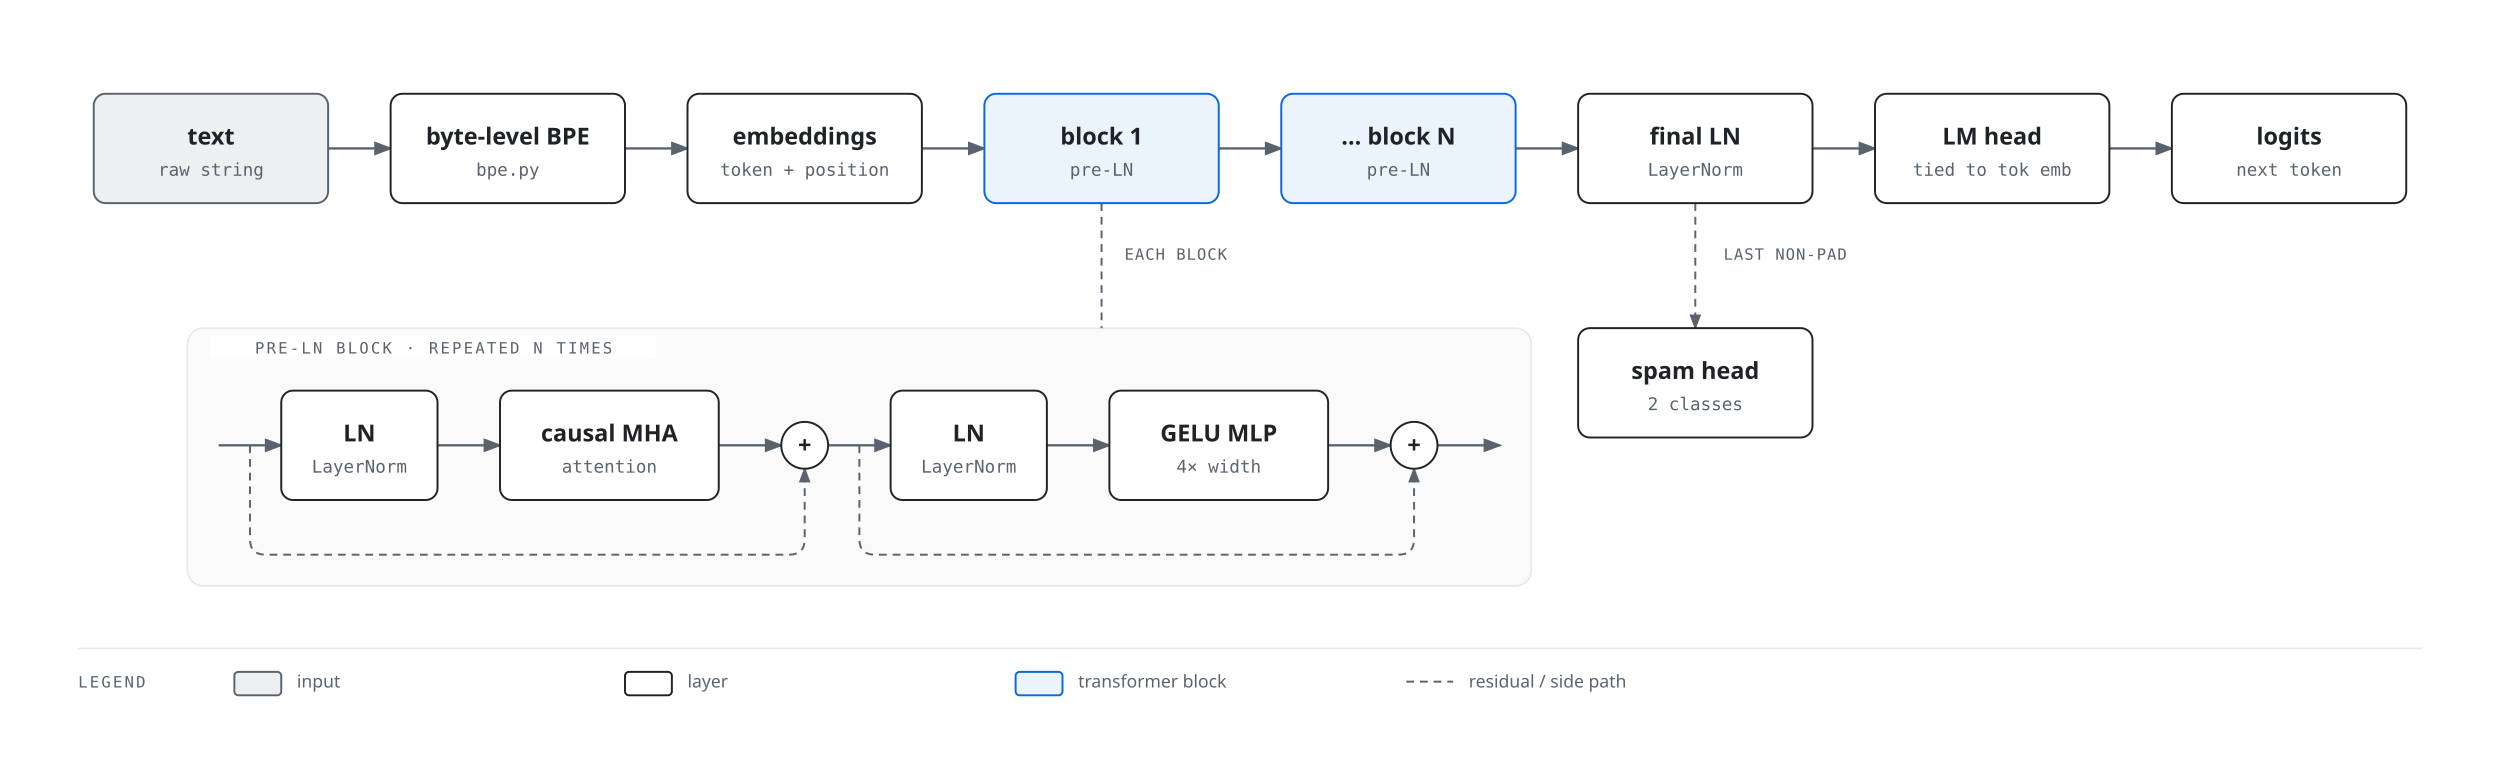
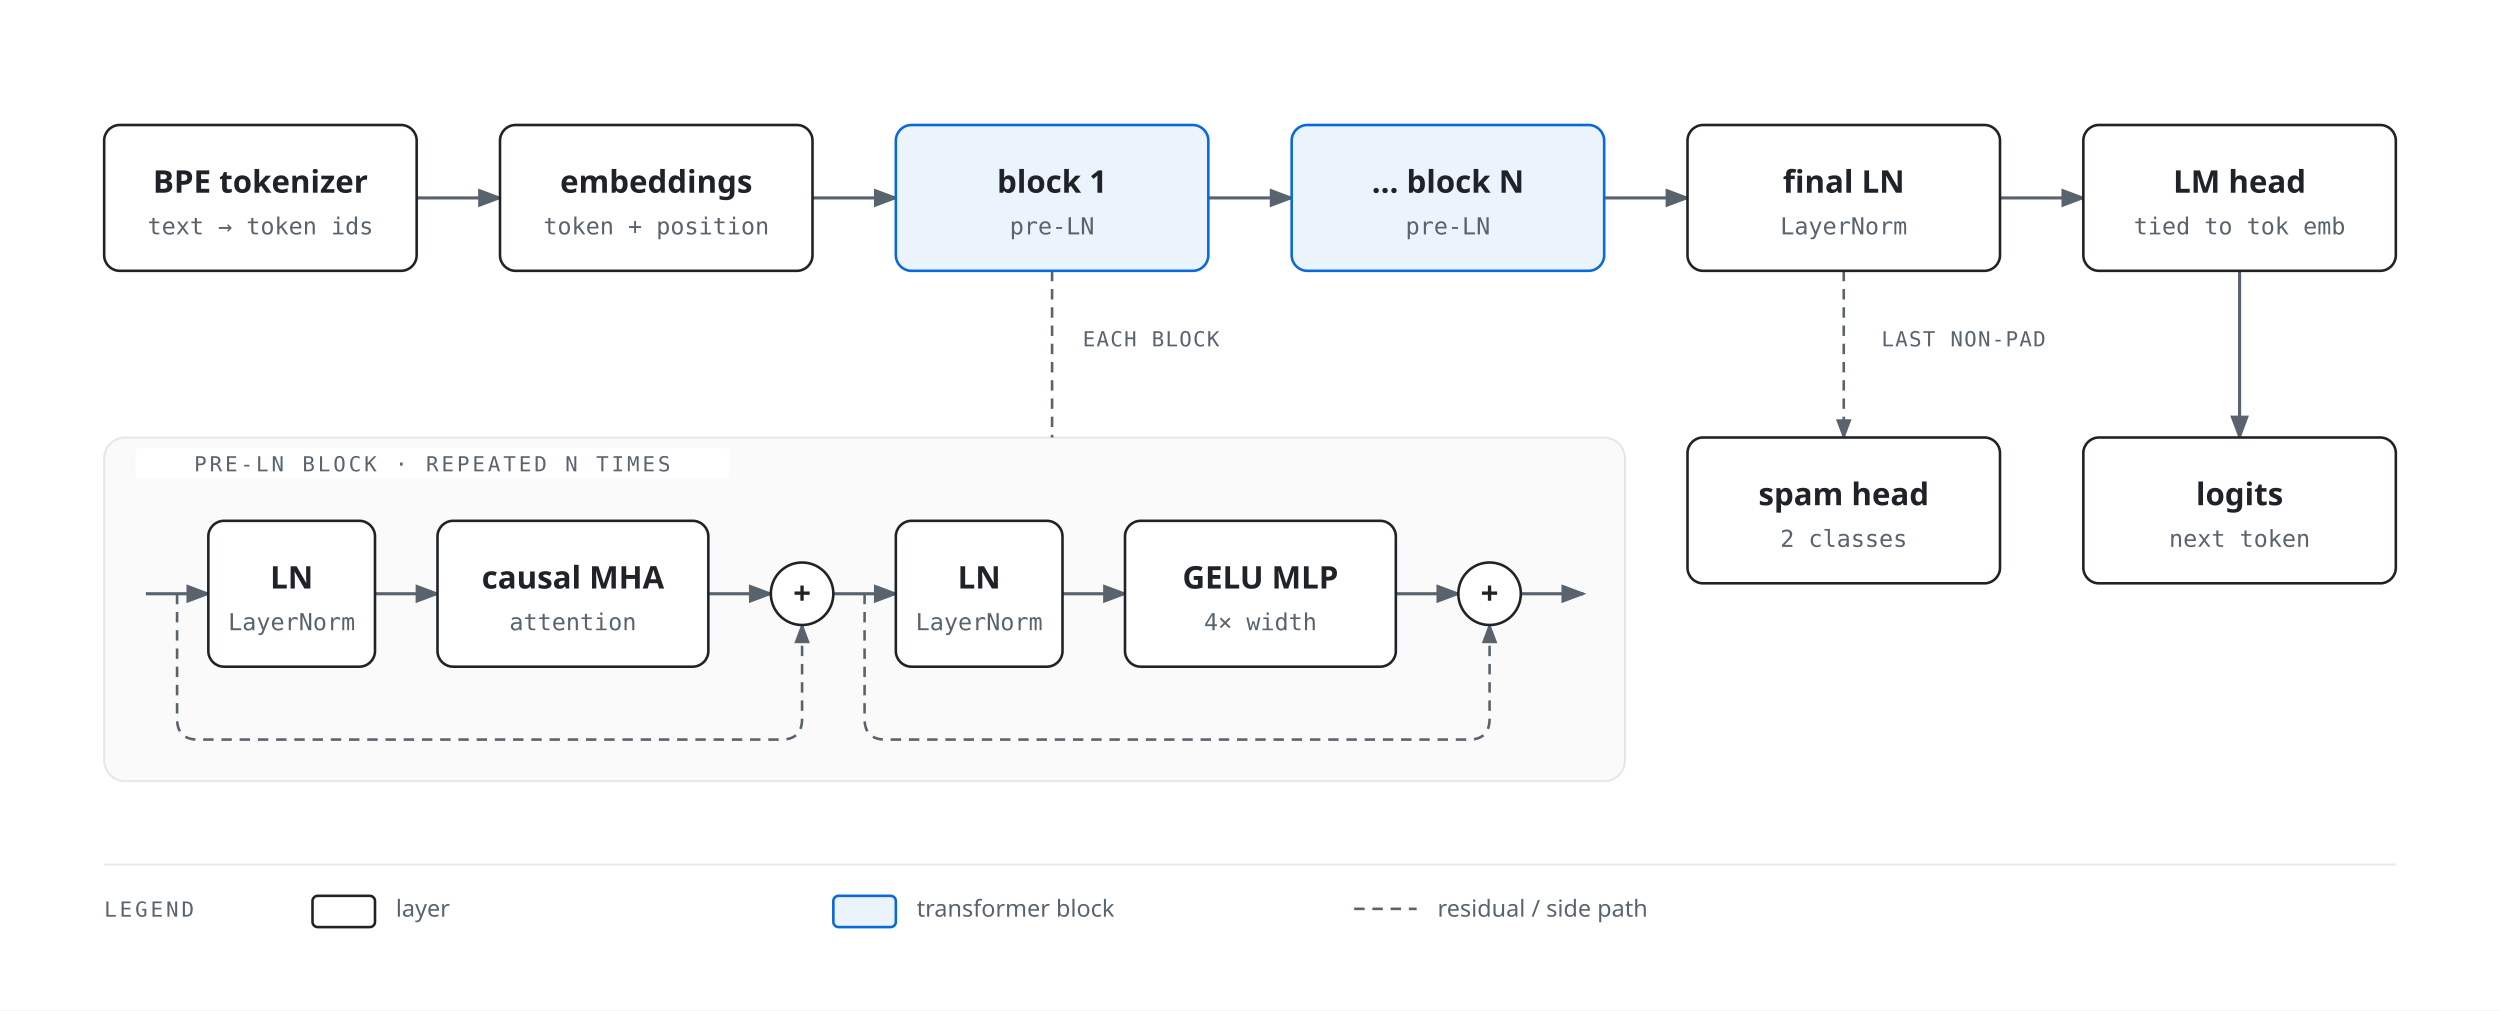
- <svg xmlns="http://www.w3.org/2000/svg" viewBox="0 0 1280 388" role="img" aria-labelledby="minigpt-model-title minigpt-model-desc" id="minigpt-model-root">
+ <svg xmlns="http://www.w3.org/2000/svg" viewBox="0 0 960 388" role="img" aria-labelledby="minigpt-model-title minigpt-model-desc" id="minigpt-model-root">
  <defs>
    <style>#minigpt-model-root { font-family: -apple-system, BlinkMacSystemFont, 'Segoe UI', 'Noto Sans', Helvetica, Arial, sans-serif; color: #1f2328; }
      #minigpt-model-root .diagram-container { width: 100%; overflow-x: auto; }
      @media print {
#minigpt-model-root .diagram-container { overflow-x: visible; }
}</style>
    <marker id="minigpt-model-arrow" markerWidth="8" markerHeight="6" refX="7" refY="3" orient="auto">
      <polygon points="0 0, 8 3, 0 6" fill="#59636e" />
    </marker>
    <marker id="minigpt-model-arrow-accent" markerWidth="8" markerHeight="6" refX="7" refY="3" orient="auto">
      <polygon points="0 0, 8 3, 0 6" fill="#0969da" />
    </marker>
    <marker id="minigpt-model-arrow-link" markerWidth="8" markerHeight="6" refX="7" refY="3" orient="auto">
      <polygon points="0 0, 8 3, 0 6" fill="#0969da" />
    </marker>
  </defs>
  <rect width="100%" height="100%" fill="#ffffff" />
-   <rect x="96" y="168" width="688" height="132" rx="8" fill="#1f2328" stroke="#1f2328" stroke-width="0.8" fill-opacity="0.02" stroke-opacity="0.10" />
-   <rect x="108" y="172" width="228" height="12" rx="2" fill="#ffffff" />
-   <text x="222" y="181" fill="#59636e" font-size="8" font-family="ui-monospace, SFMono-Regular, 'SF Mono', Menlo, Consolas, monospace" text-anchor="middle" letter-spacing="0.14em">PRE-LN BLOCK · REPEATED N TIMES</text>
-   <path d="M 168,76 L 200,76" fill="none" stroke="#59636e" stroke-width="1.2" marker-end="url(#minigpt-model-arrow)" />
-   <path d="M 320,76 L 352,76" fill="none" stroke="#59636e" stroke-width="1.2" marker-end="url(#minigpt-model-arrow)" />
-   <path d="M 472,76 L 504,76" fill="none" stroke="#59636e" stroke-width="1.2" marker-end="url(#minigpt-model-arrow)" />
-   <path d="M 624,76 L 656,76" fill="none" stroke="#59636e" stroke-width="1.2" marker-end="url(#minigpt-model-arrow)" />
-   <path d="M 776,76 L 808,76" fill="none" stroke="#59636e" stroke-width="1.2" marker-end="url(#minigpt-model-arrow)" />
-   <path d="M 928,76 L 960,76" fill="none" stroke="#59636e" stroke-width="1.2" marker-end="url(#minigpt-model-arrow)" />
-   <path d="M 1080,76 L 1112,76" fill="none" stroke="#59636e" stroke-width="1.2" marker-end="url(#minigpt-model-arrow)" />
-   <path d="M 868,104 L 868,168" fill="none" stroke="#59636e" stroke-width="1" stroke-dasharray="4,3" marker-end="url(#minigpt-model-arrow)" />
-   <path d="M 564,104 L 564,168" fill="none" stroke="#59636e" stroke-width="1" stroke-dasharray="4,3" />
-   <path d="M 112,228 L 144,228" fill="none" stroke="#59636e" stroke-width="1.2" marker-end="url(#minigpt-model-arrow)" />
-   <path d="M 224,228 L 256,228" fill="none" stroke="#59636e" stroke-width="1.2" marker-end="url(#minigpt-model-arrow)" />
-   <path d="M 368,228 L 400,228" fill="none" stroke="#59636e" stroke-width="1.2" marker-end="url(#minigpt-model-arrow)" />
-   <path d="M 424,228 L 456,228" fill="none" stroke="#59636e" stroke-width="1.2" marker-end="url(#minigpt-model-arrow)" />
-   <path d="M 536,228 L 568,228" fill="none" stroke="#59636e" stroke-width="1.2" marker-end="url(#minigpt-model-arrow)" />
-   <path d="M 680,228 L 712,228" fill="none" stroke="#59636e" stroke-width="1.2" marker-end="url(#minigpt-model-arrow)" />
-   <path d="M 736,228 L 768,228" fill="none" stroke="#59636e" stroke-width="1.2" marker-end="url(#minigpt-model-arrow)" />
-   <path d="M 128,228 V 276 Q 128,284 136,284 H 404 Q 412,284 412,276 V 240" fill="none" stroke="#59636e" stroke-width="1" stroke-dasharray="4,3" marker-end="url(#minigpt-model-arrow)" />
-   <path d="M 440,228 V 276 Q 440,284 448,284 H 716 Q 724,284 724,276 V 240" fill="none" stroke="#59636e" stroke-width="1" stroke-dasharray="4,3" marker-end="url(#minigpt-model-arrow)" />
-   <rect x="876" y="124" width="76" height="12" rx="2" fill="#ffffff" />
-   <text x="914" y="133" fill="#59636e" font-size="8" font-family="ui-monospace, SFMono-Regular, 'SF Mono', Menlo, Consolas, monospace" text-anchor="middle" letter-spacing="0.06em">LAST NON-PAD</text>
-   <rect x="572" y="124" width="60" height="12" rx="2" fill="#ffffff" />
-   <text x="602" y="133" fill="#59636e" font-size="8" font-family="ui-monospace, SFMono-Regular, 'SF Mono', Menlo, Consolas, monospace" text-anchor="middle" letter-spacing="0.06em">EACH BLOCK</text>
-   <rect x="48" y="48" width="120" height="56" rx="6" fill="#ffffff" />
-   <rect x="48" y="48" width="120" height="56" rx="6" fill="#59636e" stroke="#59636e" stroke-width="1" fill-opacity="0.10" />
-   <text x="108" y="74" fill="#1f2328" font-size="12" font-weight="600" font-family="-apple-system, BlinkMacSystemFont, 'Segoe UI', 'Noto Sans', Helvetica, Arial, sans-serif" text-anchor="middle">text</text>
-   <text x="108" y="90" fill="#59636e" font-size="9" font-family="ui-monospace, SFMono-Regular, 'SF Mono', Menlo, Consolas, monospace" text-anchor="middle">raw string</text>
-   <rect x="200" y="48" width="120" height="56" rx="6" fill="#ffffff" />
-   <rect x="200" y="48" width="120" height="56" rx="6" fill="#ffffff" stroke="#1f2328" stroke-width="1" />
-   <text x="260" y="74" fill="#1f2328" font-size="12" font-weight="600" font-family="-apple-system, BlinkMacSystemFont, 'Segoe UI', 'Noto Sans', Helvetica, Arial, sans-serif" text-anchor="middle">byte-level BPE</text>
-   <text x="260" y="90" fill="#59636e" font-size="9" font-family="ui-monospace, SFMono-Regular, 'SF Mono', Menlo, Consolas, monospace" text-anchor="middle">bpe.py</text>
-   <rect x="352" y="48" width="120" height="56" rx="6" fill="#ffffff" />
-   <rect x="352" y="48" width="120" height="56" rx="6" fill="#ffffff" stroke="#1f2328" stroke-width="1" />
-   <text x="412" y="74" fill="#1f2328" font-size="12" font-weight="600" font-family="-apple-system, BlinkMacSystemFont, 'Segoe UI', 'Noto Sans', Helvetica, Arial, sans-serif" text-anchor="middle">embeddings</text>
-   <text x="412" y="90" fill="#59636e" font-size="9" font-family="ui-monospace, SFMono-Regular, 'SF Mono', Menlo, Consolas, monospace" text-anchor="middle">token + position</text>
-   <rect x="504" y="48" width="120" height="56" rx="6" fill="#ffffff" />
-   <rect x="504" y="48" width="120" height="56" rx="6" fill="#0969da" stroke="#0969da" stroke-width="1" fill-opacity="0.08" />
-   <text x="564" y="74" fill="#1f2328" font-size="12" font-weight="600" font-family="-apple-system, BlinkMacSystemFont, 'Segoe UI', 'Noto Sans', Helvetica, Arial, sans-serif" text-anchor="middle">block 1</text>
-   <text x="564" y="90" fill="#59636e" font-size="9" font-family="ui-monospace, SFMono-Regular, 'SF Mono', Menlo, Consolas, monospace" text-anchor="middle">pre-LN</text>
-   <rect x="656" y="48" width="120" height="56" rx="6" fill="#ffffff" />
-   <rect x="656" y="48" width="120" height="56" rx="6" fill="#0969da" stroke="#0969da" stroke-width="1" fill-opacity="0.08" />
-   <text x="716" y="74" fill="#1f2328" font-size="12" font-weight="600" font-family="-apple-system, BlinkMacSystemFont, 'Segoe UI', 'Noto Sans', Helvetica, Arial, sans-serif" text-anchor="middle">… block N</text>
-   <text x="716" y="90" fill="#59636e" font-size="9" font-family="ui-monospace, SFMono-Regular, 'SF Mono', Menlo, Consolas, monospace" text-anchor="middle">pre-LN</text>
-   <rect x="808" y="48" width="120" height="56" rx="6" fill="#ffffff" />
-   <rect x="808" y="48" width="120" height="56" rx="6" fill="#ffffff" stroke="#1f2328" stroke-width="1" />
-   <text x="868" y="74" fill="#1f2328" font-size="12" font-weight="600" font-family="-apple-system, BlinkMacSystemFont, 'Segoe UI', 'Noto Sans', Helvetica, Arial, sans-serif" text-anchor="middle">final LN</text>
-   <text x="868" y="90" fill="#59636e" font-size="9" font-family="ui-monospace, SFMono-Regular, 'SF Mono', Menlo, Consolas, monospace" text-anchor="middle">LayerNorm</text>
-   <rect x="960" y="48" width="120" height="56" rx="6" fill="#ffffff" />
-   <rect x="960" y="48" width="120" height="56" rx="6" fill="#ffffff" stroke="#1f2328" stroke-width="1" />
-   <text x="1020" y="74" fill="#1f2328" font-size="12" font-weight="600" font-family="-apple-system, BlinkMacSystemFont, 'Segoe UI', 'Noto Sans', Helvetica, Arial, sans-serif" text-anchor="middle">LM head</text>
-   <text x="1020" y="90" fill="#59636e" font-size="9" font-family="ui-monospace, SFMono-Regular, 'SF Mono', Menlo, Consolas, monospace" text-anchor="middle">tied to tok emb</text>
-   <rect x="1112" y="48" width="120" height="56" rx="6" fill="#ffffff" />
-   <rect x="1112" y="48" width="120" height="56" rx="6" fill="#ffffff" stroke="#1f2328" stroke-width="1" />
-   <text x="1172" y="74" fill="#1f2328" font-size="12" font-weight="600" font-family="-apple-system, BlinkMacSystemFont, 'Segoe UI', 'Noto Sans', Helvetica, Arial, sans-serif" text-anchor="middle">logits</text>
-   <text x="1172" y="90" fill="#59636e" font-size="9" font-family="ui-monospace, SFMono-Regular, 'SF Mono', Menlo, Consolas, monospace" text-anchor="middle">next token</text>
-   <rect x="808" y="168" width="120" height="56" rx="6" fill="#ffffff" />
-   <rect x="808" y="168" width="120" height="56" rx="6" fill="#ffffff" stroke="#1f2328" stroke-width="1" />
-   <text x="868" y="194" fill="#1f2328" font-size="12" font-weight="600" font-family="-apple-system, BlinkMacSystemFont, 'Segoe UI', 'Noto Sans', Helvetica, Arial, sans-serif" text-anchor="middle">spam head</text>
-   <text x="868" y="210" fill="#59636e" font-size="9" font-family="ui-monospace, SFMono-Regular, 'SF Mono', Menlo, Consolas, monospace" text-anchor="middle">2 classes</text>
-   <rect x="144" y="200" width="80" height="56" rx="6" fill="#ffffff" />
-   <rect x="144" y="200" width="80" height="56" rx="6" fill="#ffffff" stroke="#1f2328" stroke-width="1" />
-   <text x="184" y="226" fill="#1f2328" font-size="12" font-weight="600" font-family="-apple-system, BlinkMacSystemFont, 'Segoe UI', 'Noto Sans', Helvetica, Arial, sans-serif" text-anchor="middle">LN</text>
-   <text x="184" y="242" fill="#59636e" font-size="9" font-family="ui-monospace, SFMono-Regular, 'SF Mono', Menlo, Consolas, monospace" text-anchor="middle">LayerNorm</text>
-   <rect x="256" y="200" width="112" height="56" rx="6" fill="#ffffff" />
-   <rect x="256" y="200" width="112" height="56" rx="6" fill="#ffffff" stroke="#1f2328" stroke-width="1" />
-   <text x="312" y="226" fill="#1f2328" font-size="12" font-weight="600" font-family="-apple-system, BlinkMacSystemFont, 'Segoe UI', 'Noto Sans', Helvetica, Arial, sans-serif" text-anchor="middle">causal MHA</text>
-   <text x="312" y="242" fill="#59636e" font-size="9" font-family="ui-monospace, SFMono-Regular, 'SF Mono', Menlo, Consolas, monospace" text-anchor="middle">attention</text>
-   <rect x="456" y="200" width="80" height="56" rx="6" fill="#ffffff" />
-   <rect x="456" y="200" width="80" height="56" rx="6" fill="#ffffff" stroke="#1f2328" stroke-width="1" />
-   <text x="496" y="226" fill="#1f2328" font-size="12" font-weight="600" font-family="-apple-system, BlinkMacSystemFont, 'Segoe UI', 'Noto Sans', Helvetica, Arial, sans-serif" text-anchor="middle">LN</text>
-   <text x="496" y="242" fill="#59636e" font-size="9" font-family="ui-monospace, SFMono-Regular, 'SF Mono', Menlo, Consolas, monospace" text-anchor="middle">LayerNorm</text>
-   <rect x="568" y="200" width="112" height="56" rx="6" fill="#ffffff" />
-   <rect x="568" y="200" width="112" height="56" rx="6" fill="#ffffff" stroke="#1f2328" stroke-width="1" />
-   <text x="624" y="226" fill="#1f2328" font-size="12" font-weight="600" font-family="-apple-system, BlinkMacSystemFont, 'Segoe UI', 'Noto Sans', Helvetica, Arial, sans-serif" text-anchor="middle">GELU MLP</text>
-   <text x="624" y="242" fill="#59636e" font-size="9" font-family="ui-monospace, SFMono-Regular, 'SF Mono', Menlo, Consolas, monospace" text-anchor="middle">4× width</text>
-   <circle cx="412" cy="228" r="12" fill="#ffffff" stroke="#1f2328" stroke-width="1" />
-   <text x="412" y="232" fill="#1f2328" font-size="12" font-weight="600" font-family="-apple-system, BlinkMacSystemFont, 'Segoe UI', 'Noto Sans', Helvetica, Arial, sans-serif" text-anchor="middle">+</text>
-   <circle cx="724" cy="228" r="12" fill="#ffffff" stroke="#1f2328" stroke-width="1" />
-   <text x="724" y="232" fill="#1f2328" font-size="12" font-weight="600" font-family="-apple-system, BlinkMacSystemFont, 'Segoe UI', 'Noto Sans', Helvetica, Arial, sans-serif" text-anchor="middle">+</text>
-   <line x1="40" y1="332" x2="1240" y2="332" stroke="#1f2328" stroke-width="0.8" stroke-opacity="0.10" />
+   <rect x="40" y="168" width="584" height="132" rx="8" fill="#1f2328" stroke="#1f2328" stroke-width="0.8" fill-opacity="0.02" stroke-opacity="0.10" />
+   <rect x="52" y="172" width="228" height="12" rx="2" fill="#ffffff" />
+   <text x="166" y="181" fill="#59636e" font-size="8" font-family="ui-monospace, SFMono-Regular, 'SF Mono', Menlo, Consolas, monospace" text-anchor="middle" letter-spacing="0.14em">PRE-LN BLOCK · REPEATED N TIMES</text>
+   <path d="M 160,76 L 192,76" fill="none" stroke="#59636e" stroke-width="1.2" marker-end="url(#minigpt-model-arrow)" />
+   <path d="M 312,76 L 344,76" fill="none" stroke="#59636e" stroke-width="1.2" marker-end="url(#minigpt-model-arrow)" />
+   <path d="M 464,76 L 496,76" fill="none" stroke="#59636e" stroke-width="1.2" marker-end="url(#minigpt-model-arrow)" />
+   <path d="M 616,76 L 648,76" fill="none" stroke="#59636e" stroke-width="1.2" marker-end="url(#minigpt-model-arrow)" />
+   <path d="M 768,76 L 800,76" fill="none" stroke="#59636e" stroke-width="1.2" marker-end="url(#minigpt-model-arrow)" />
+   <path d="M 860,104 L 860,168" fill="none" stroke="#59636e" stroke-width="1.2" marker-end="url(#minigpt-model-arrow)" />
+   <path d="M 708,104 L 708,168" fill="none" stroke="#59636e" stroke-width="1" stroke-dasharray="4,3" marker-end="url(#minigpt-model-arrow)" />
+   <path d="M 404,104 L 404,168" fill="none" stroke="#59636e" stroke-width="1" stroke-dasharray="4,3" />
+   <path d="M 56,228 L 80,228" fill="none" stroke="#59636e" stroke-width="1.2" marker-end="url(#minigpt-model-arrow)" />
+   <path d="M 144,228 L 168,228" fill="none" stroke="#59636e" stroke-width="1.2" marker-end="url(#minigpt-model-arrow)" />
+   <path d="M 272,228 L 296,228" fill="none" stroke="#59636e" stroke-width="1.2" marker-end="url(#minigpt-model-arrow)" />
+   <path d="M 320,228 L 344,228" fill="none" stroke="#59636e" stroke-width="1.2" marker-end="url(#minigpt-model-arrow)" />
+   <path d="M 408,228 L 432,228" fill="none" stroke="#59636e" stroke-width="1.2" marker-end="url(#minigpt-model-arrow)" />
+   <path d="M 536,228 L 560,228" fill="none" stroke="#59636e" stroke-width="1.2" marker-end="url(#minigpt-model-arrow)" />
+   <path d="M 584,228 L 608,228" fill="none" stroke="#59636e" stroke-width="1.2" marker-end="url(#minigpt-model-arrow)" />
+   <path d="M 68,228 V 276 Q 68,284 76,284 H 300 Q 308,284 308,276 V 240" fill="none" stroke="#59636e" stroke-width="1" stroke-dasharray="4,3" marker-end="url(#minigpt-model-arrow)" />
+   <path d="M 332,228 V 276 Q 332,284 340,284 H 564 Q 572,284 572,276 V 240" fill="none" stroke="#59636e" stroke-width="1" stroke-dasharray="4,3" marker-end="url(#minigpt-model-arrow)" />
+   <rect x="716" y="124" width="76" height="12" rx="2" fill="#ffffff" />
+   <text x="754" y="133" fill="#59636e" font-size="8" font-family="ui-monospace, SFMono-Regular, 'SF Mono', Menlo, Consolas, monospace" text-anchor="middle" letter-spacing="0.06em">LAST NON-PAD</text>
+   <rect x="412" y="124" width="60" height="12" rx="2" fill="#ffffff" />
+   <text x="442" y="133" fill="#59636e" font-size="8" font-family="ui-monospace, SFMono-Regular, 'SF Mono', Menlo, Consolas, monospace" text-anchor="middle" letter-spacing="0.06em">EACH BLOCK</text>
+   <rect x="40" y="48" width="120" height="56" rx="6" fill="#ffffff" />
+   <rect x="40" y="48" width="120" height="56" rx="6" fill="#ffffff" stroke="#1f2328" stroke-width="1" />
+   <text x="100" y="74" fill="#1f2328" font-size="12" font-weight="600" font-family="-apple-system, BlinkMacSystemFont, 'Segoe UI', 'Noto Sans', Helvetica, Arial, sans-serif" text-anchor="middle">BPE tokenizer</text>
+   <text x="100" y="90" fill="#59636e" font-size="9" font-family="ui-monospace, SFMono-Regular, 'SF Mono', Menlo, Consolas, monospace" text-anchor="middle">text → token ids</text>
+   <rect x="192" y="48" width="120" height="56" rx="6" fill="#ffffff" />
+   <rect x="192" y="48" width="120" height="56" rx="6" fill="#ffffff" stroke="#1f2328" stroke-width="1" />
+   <text x="252" y="74" fill="#1f2328" font-size="12" font-weight="600" font-family="-apple-system, BlinkMacSystemFont, 'Segoe UI', 'Noto Sans', Helvetica, Arial, sans-serif" text-anchor="middle">embeddings</text>
+   <text x="252" y="90" fill="#59636e" font-size="9" font-family="ui-monospace, SFMono-Regular, 'SF Mono', Menlo, Consolas, monospace" text-anchor="middle">token + position</text>
+   <rect x="344" y="48" width="120" height="56" rx="6" fill="#ffffff" />
+   <rect x="344" y="48" width="120" height="56" rx="6" fill="#0969da" stroke="#0969da" stroke-width="1" fill-opacity="0.08" />
+   <text x="404" y="74" fill="#1f2328" font-size="12" font-weight="600" font-family="-apple-system, BlinkMacSystemFont, 'Segoe UI', 'Noto Sans', Helvetica, Arial, sans-serif" text-anchor="middle">block 1</text>
+   <text x="404" y="90" fill="#59636e" font-size="9" font-family="ui-monospace, SFMono-Regular, 'SF Mono', Menlo, Consolas, monospace" text-anchor="middle">pre-LN</text>
+   <rect x="496" y="48" width="120" height="56" rx="6" fill="#ffffff" />
+   <rect x="496" y="48" width="120" height="56" rx="6" fill="#0969da" stroke="#0969da" stroke-width="1" fill-opacity="0.08" />
+   <text x="556" y="74" fill="#1f2328" font-size="12" font-weight="600" font-family="-apple-system, BlinkMacSystemFont, 'Segoe UI', 'Noto Sans', Helvetica, Arial, sans-serif" text-anchor="middle">… block N</text>
+   <text x="556" y="90" fill="#59636e" font-size="9" font-family="ui-monospace, SFMono-Regular, 'SF Mono', Menlo, Consolas, monospace" text-anchor="middle">pre-LN</text>
+   <rect x="648" y="48" width="120" height="56" rx="6" fill="#ffffff" />
+   <rect x="648" y="48" width="120" height="56" rx="6" fill="#ffffff" stroke="#1f2328" stroke-width="1" />
+   <text x="708" y="74" fill="#1f2328" font-size="12" font-weight="600" font-family="-apple-system, BlinkMacSystemFont, 'Segoe UI', 'Noto Sans', Helvetica, Arial, sans-serif" text-anchor="middle">final LN</text>
+   <text x="708" y="90" fill="#59636e" font-size="9" font-family="ui-monospace, SFMono-Regular, 'SF Mono', Menlo, Consolas, monospace" text-anchor="middle">LayerNorm</text>
+   <rect x="800" y="48" width="120" height="56" rx="6" fill="#ffffff" />
+   <rect x="800" y="48" width="120" height="56" rx="6" fill="#ffffff" stroke="#1f2328" stroke-width="1" />
+   <text x="860" y="74" fill="#1f2328" font-size="12" font-weight="600" font-family="-apple-system, BlinkMacSystemFont, 'Segoe UI', 'Noto Sans', Helvetica, Arial, sans-serif" text-anchor="middle">LM head</text>
+   <text x="860" y="90" fill="#59636e" font-size="9" font-family="ui-monospace, SFMono-Regular, 'SF Mono', Menlo, Consolas, monospace" text-anchor="middle">tied to tok emb</text>
+   <rect x="648" y="168" width="120" height="56" rx="6" fill="#ffffff" />
+   <rect x="648" y="168" width="120" height="56" rx="6" fill="#ffffff" stroke="#1f2328" stroke-width="1" />
+   <text x="708" y="194" fill="#1f2328" font-size="12" font-weight="600" font-family="-apple-system, BlinkMacSystemFont, 'Segoe UI', 'Noto Sans', Helvetica, Arial, sans-serif" text-anchor="middle">spam head</text>
+   <text x="708" y="210" fill="#59636e" font-size="9" font-family="ui-monospace, SFMono-Regular, 'SF Mono', Menlo, Consolas, monospace" text-anchor="middle">2 classes</text>
+   <rect x="800" y="168" width="120" height="56" rx="6" fill="#ffffff" />
+   <rect x="800" y="168" width="120" height="56" rx="6" fill="#ffffff" stroke="#1f2328" stroke-width="1" />
+   <text x="860" y="194" fill="#1f2328" font-size="12" font-weight="600" font-family="-apple-system, BlinkMacSystemFont, 'Segoe UI', 'Noto Sans', Helvetica, Arial, sans-serif" text-anchor="middle">logits</text>
+   <text x="860" y="210" fill="#59636e" font-size="9" font-family="ui-monospace, SFMono-Regular, 'SF Mono', Menlo, Consolas, monospace" text-anchor="middle">next token</text>
+   <rect x="80" y="200" width="64" height="56" rx="6" fill="#ffffff" />
+   <rect x="80" y="200" width="64" height="56" rx="6" fill="#ffffff" stroke="#1f2328" stroke-width="1" />
+   <text x="112" y="226" fill="#1f2328" font-size="12" font-weight="600" font-family="-apple-system, BlinkMacSystemFont, 'Segoe UI', 'Noto Sans', Helvetica, Arial, sans-serif" text-anchor="middle">LN</text>
+   <text x="112" y="242" fill="#59636e" font-size="9" font-family="ui-monospace, SFMono-Regular, 'SF Mono', Menlo, Consolas, monospace" text-anchor="middle">LayerNorm</text>
+   <rect x="168" y="200" width="104" height="56" rx="6" fill="#ffffff" />
+   <rect x="168" y="200" width="104" height="56" rx="6" fill="#ffffff" stroke="#1f2328" stroke-width="1" />
+   <text x="220" y="226" fill="#1f2328" font-size="12" font-weight="600" font-family="-apple-system, BlinkMacSystemFont, 'Segoe UI', 'Noto Sans', Helvetica, Arial, sans-serif" text-anchor="middle">causal MHA</text>
+   <text x="220" y="242" fill="#59636e" font-size="9" font-family="ui-monospace, SFMono-Regular, 'SF Mono', Menlo, Consolas, monospace" text-anchor="middle">attention</text>
+   <rect x="344" y="200" width="64" height="56" rx="6" fill="#ffffff" />
+   <rect x="344" y="200" width="64" height="56" rx="6" fill="#ffffff" stroke="#1f2328" stroke-width="1" />
+   <text x="376" y="226" fill="#1f2328" font-size="12" font-weight="600" font-family="-apple-system, BlinkMacSystemFont, 'Segoe UI', 'Noto Sans', Helvetica, Arial, sans-serif" text-anchor="middle">LN</text>
+   <text x="376" y="242" fill="#59636e" font-size="9" font-family="ui-monospace, SFMono-Regular, 'SF Mono', Menlo, Consolas, monospace" text-anchor="middle">LayerNorm</text>
+   <rect x="432" y="200" width="104" height="56" rx="6" fill="#ffffff" />
+   <rect x="432" y="200" width="104" height="56" rx="6" fill="#ffffff" stroke="#1f2328" stroke-width="1" />
+   <text x="484" y="226" fill="#1f2328" font-size="12" font-weight="600" font-family="-apple-system, BlinkMacSystemFont, 'Segoe UI', 'Noto Sans', Helvetica, Arial, sans-serif" text-anchor="middle">GELU MLP</text>
+   <text x="484" y="242" fill="#59636e" font-size="9" font-family="ui-monospace, SFMono-Regular, 'SF Mono', Menlo, Consolas, monospace" text-anchor="middle">4× width</text>
+   <circle cx="308" cy="228" r="12" fill="#ffffff" stroke="#1f2328" stroke-width="1" />
+   <text x="308" y="232" fill="#1f2328" font-size="12" font-weight="600" font-family="-apple-system, BlinkMacSystemFont, 'Segoe UI', 'Noto Sans', Helvetica, Arial, sans-serif" text-anchor="middle">+</text>
+   <circle cx="572" cy="228" r="12" fill="#ffffff" stroke="#1f2328" stroke-width="1" />
+   <text x="572" y="232" fill="#1f2328" font-size="12" font-weight="600" font-family="-apple-system, BlinkMacSystemFont, 'Segoe UI', 'Noto Sans', Helvetica, Arial, sans-serif" text-anchor="middle">+</text>
+   <line x1="40" y1="332" x2="920" y2="332" stroke="#1f2328" stroke-width="0.8" stroke-opacity="0.10" />
  <text x="40" y="352" fill="#59636e" font-size="8" font-family="ui-monospace, SFMono-Regular, 'SF Mono', Menlo, Consolas, monospace" letter-spacing="0.14em">LEGEND</text>
-   <rect x="120" y="344" width="24" height="12" rx="2" fill="#59636e" stroke="#59636e" stroke-width="1" fill-opacity="0.10" />
-   <text x="152" y="352" fill="#59636e" font-size="9" font-family="-apple-system, BlinkMacSystemFont, 'Segoe UI', 'Noto Sans', Helvetica, Arial, sans-serif">input</text>
-   <rect x="320" y="344" width="24" height="12" rx="2" fill="#ffffff" stroke="#1f2328" stroke-width="1" />
-   <text x="352" y="352" fill="#59636e" font-size="9" font-family="-apple-system, BlinkMacSystemFont, 'Segoe UI', 'Noto Sans', Helvetica, Arial, sans-serif">layer</text>
-   <rect x="520" y="344" width="24" height="12" rx="2" fill="#0969da" stroke="#0969da" stroke-width="1" fill-opacity="0.08" />
-   <text x="552" y="352" fill="#59636e" font-size="9" font-family="-apple-system, BlinkMacSystemFont, 'Segoe UI', 'Noto Sans', Helvetica, Arial, sans-serif">transformer block</text>
-   <line x1="720" y1="349" x2="744" y2="349" stroke="#59636e" stroke-width="1" stroke-dasharray="4,3" />
-   <text x="752" y="352" fill="#59636e" font-size="9" font-family="-apple-system, BlinkMacSystemFont, 'Segoe UI', 'Noto Sans', Helvetica, Arial, sans-serif">residual / side path</text>
+   <rect x="120" y="344" width="24" height="12" rx="2" fill="#ffffff" stroke="#1f2328" stroke-width="1" />
+   <text x="152" y="352" fill="#59636e" font-size="9" font-family="-apple-system, BlinkMacSystemFont, 'Segoe UI', 'Noto Sans', Helvetica, Arial, sans-serif">layer</text>
+   <rect x="320" y="344" width="24" height="12" rx="2" fill="#0969da" stroke="#0969da" stroke-width="1" fill-opacity="0.08" />
+   <text x="352" y="352" fill="#59636e" font-size="9" font-family="-apple-system, BlinkMacSystemFont, 'Segoe UI', 'Noto Sans', Helvetica, Arial, sans-serif">transformer block</text>
+   <line x1="520" y1="349" x2="544" y2="349" stroke="#59636e" stroke-width="1" stroke-dasharray="4,3" />
+   <text x="552" y="352" fill="#59636e" font-size="9" font-family="-apple-system, BlinkMacSystemFont, 'Segoe UI', 'Noto Sans', Helvetica, Arial, sans-serif">residual / side path</text>
</svg>
